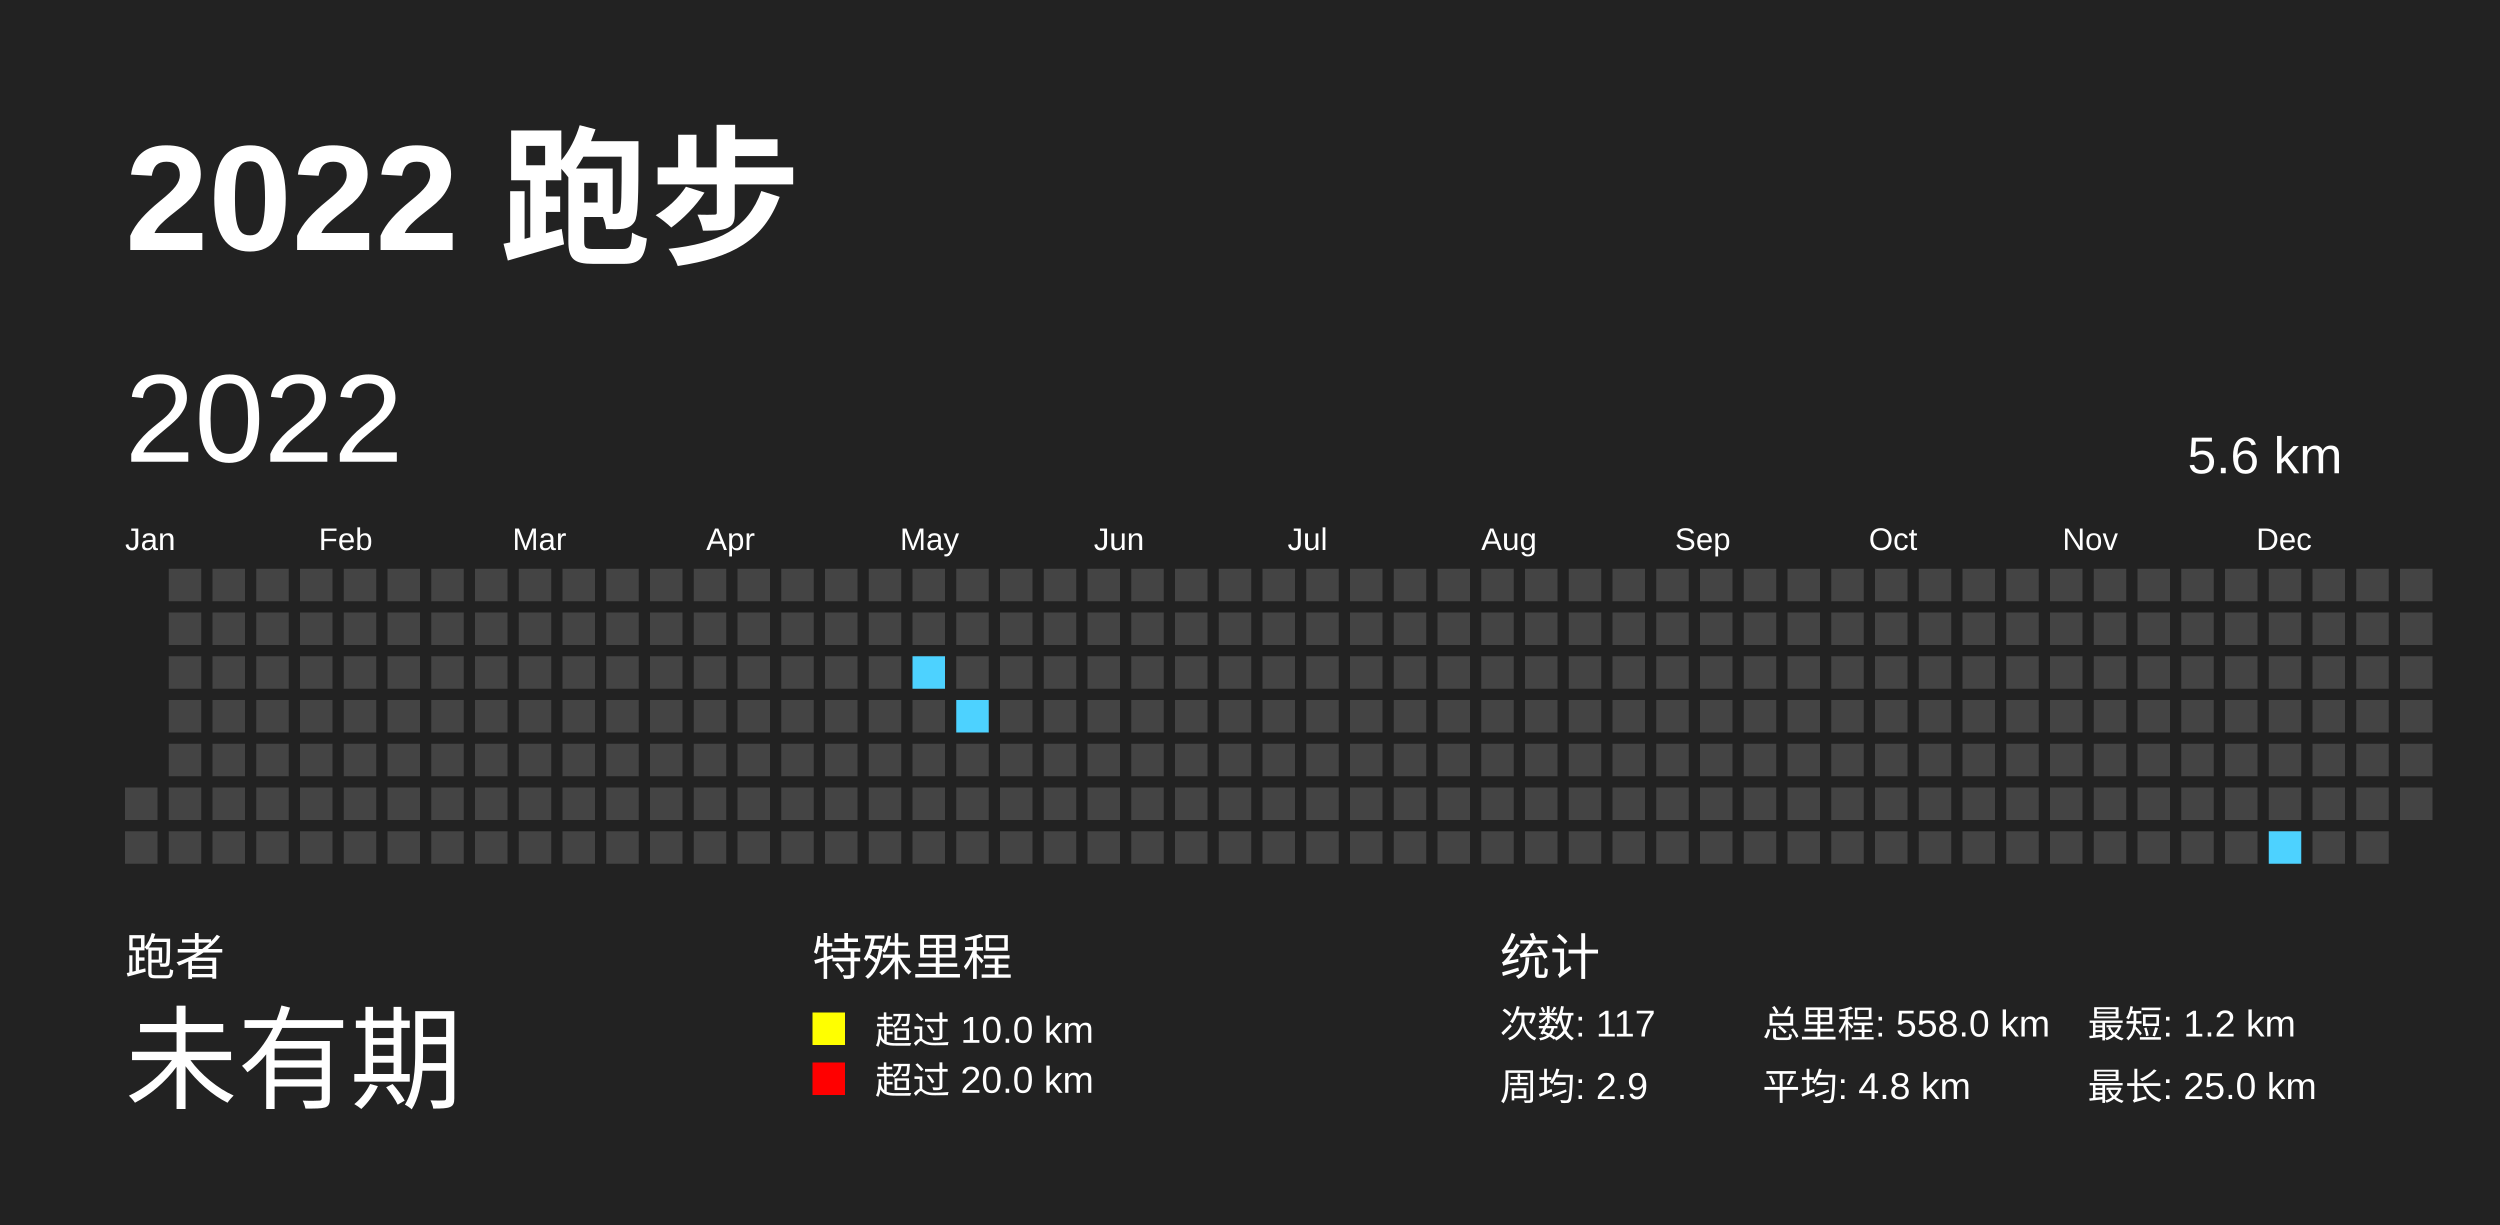
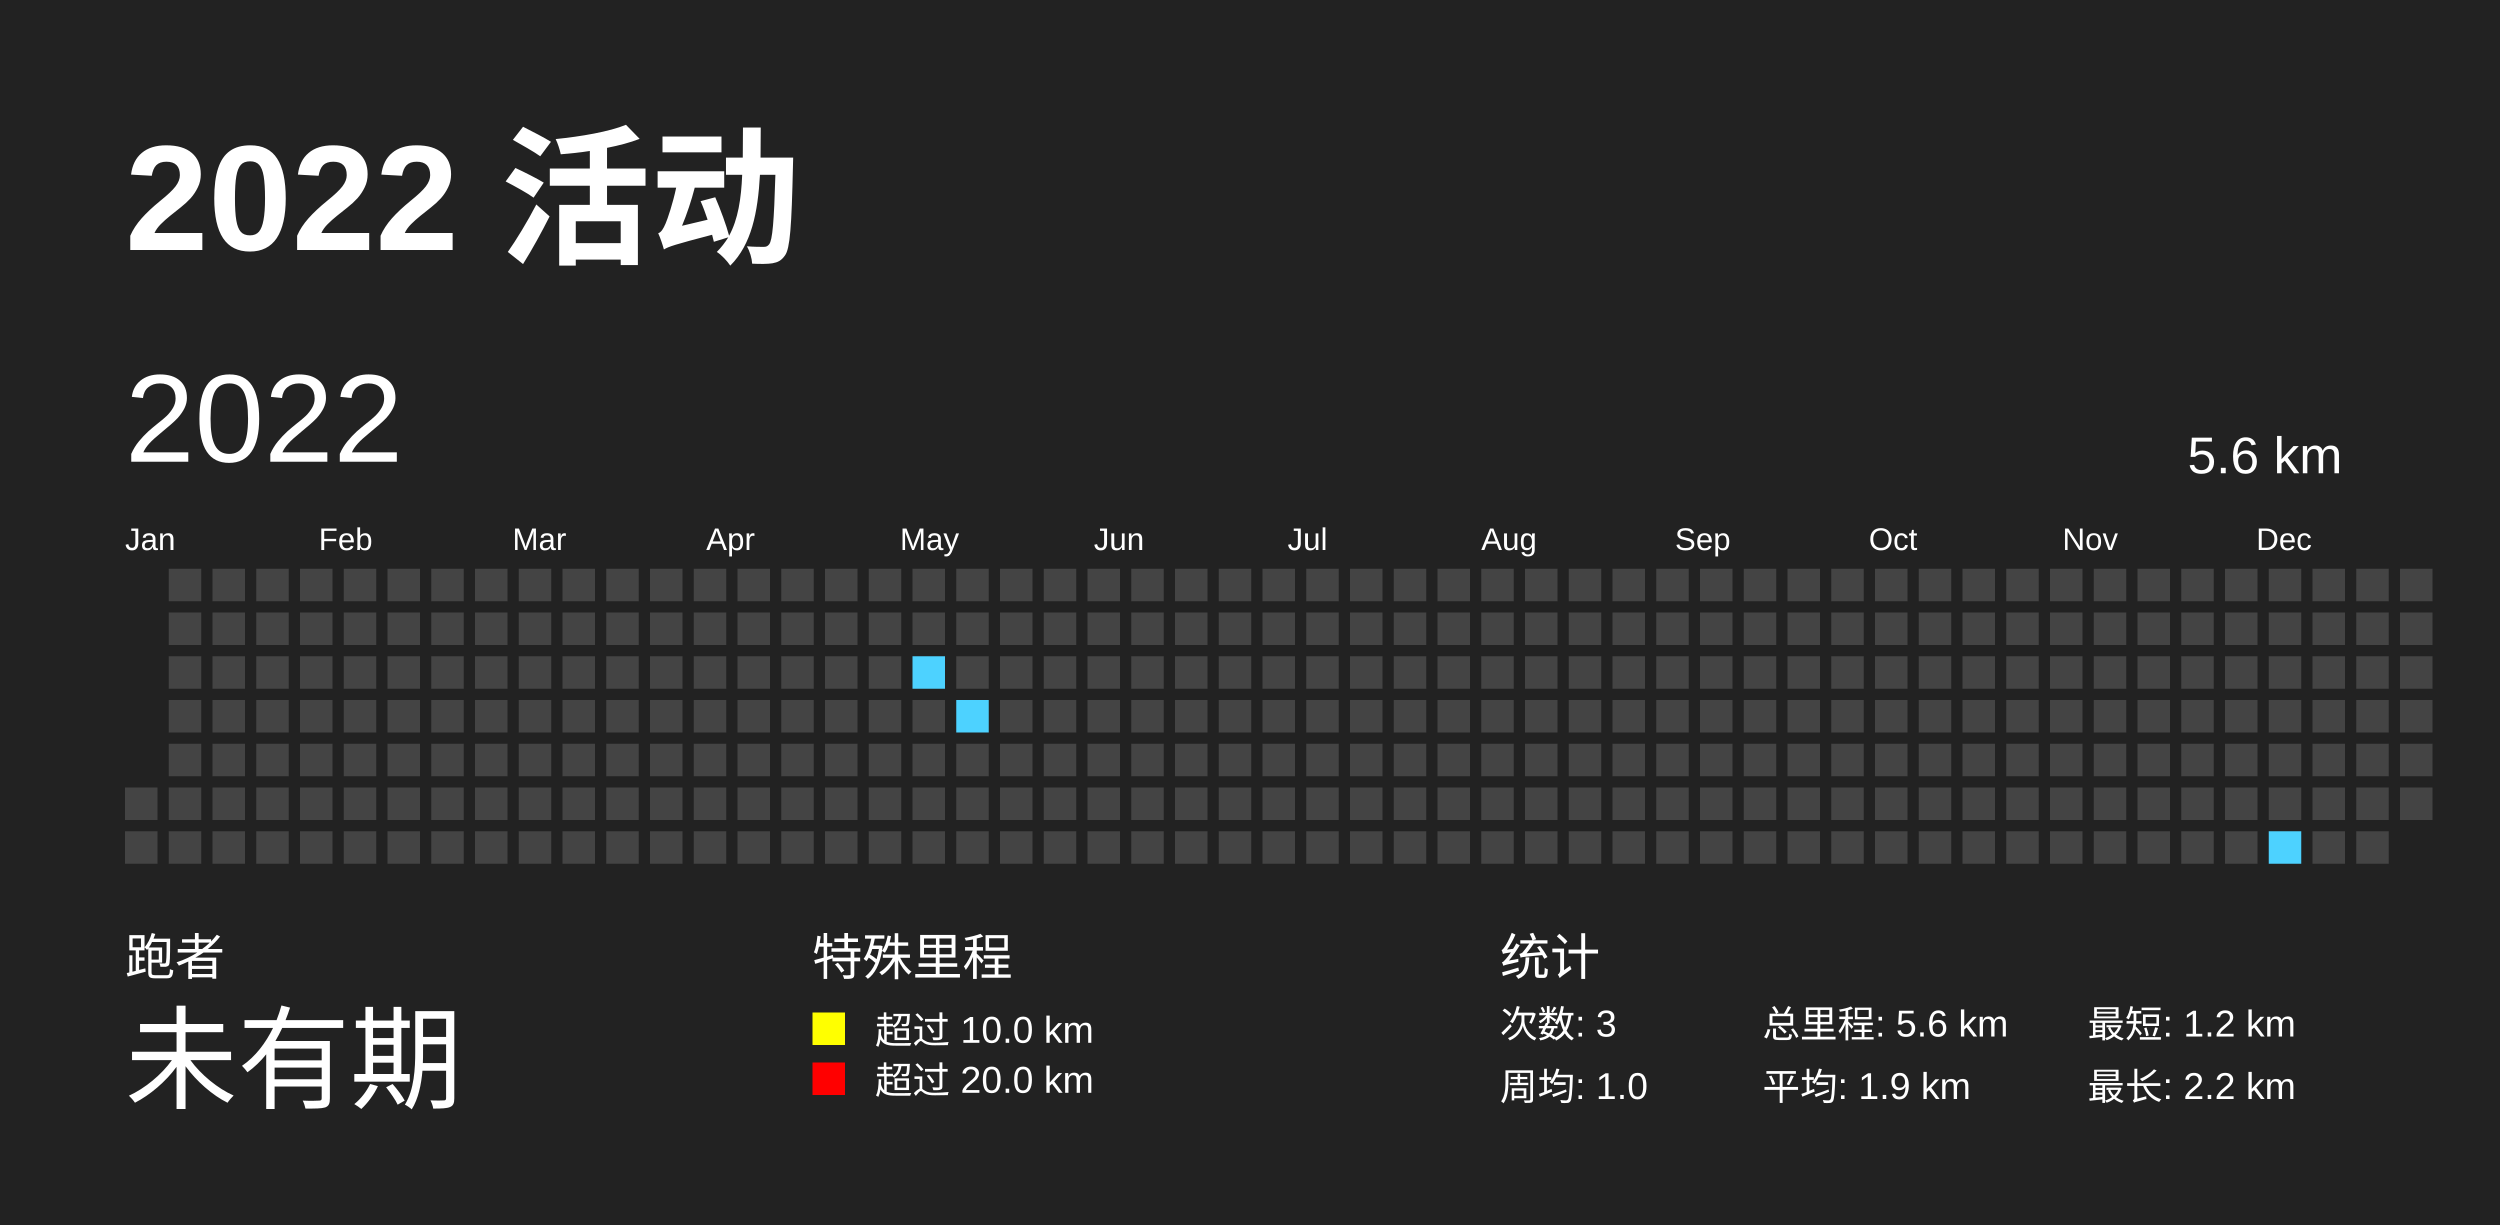
<svg xmlns="http://www.w3.org/2000/svg" baseProfile="full" height="98mm" version="1.1" viewBox="0,0,200,98" width="200mm">
  <defs>
    <pattern height="2" id="indoor-stripe" patternUnits="userSpaceOnUse" width="2">
      <line stroke="white" stroke-opacity="0.45" stroke-width="0.5" x1="0" x2="2" y1="2" y2="0" />
    </pattern>
  </defs>
  <rect fill="#222222" height="98" width="200" x="0" y="0" />
-   <text fill="#FFFFFF" style="font-size:12px; font-family:Arial; font-weight:bold;" x="10" y="20">2022 跑步</text>
+   <text fill="#FFFFFF" style="font-size:12px; font-family:Arial; font-weight:bold;" x="10" y="20">2022 活动</text>
  <text fill="#FFFFFF" style="font-size:4px; font-family:Arial" x="10" y="78">跑者</text>
  <text fill="#FFFFFF" style="font-size:9px; font-family:Arial" x="10" y="88">未有期</text>
  <text fill="#FFFFFF" style="font-size:4px; font-family:Arial" x="65" y="78">特殊里程</text>
  <rect fill="yellow" height="2.6" width="2.6" x="65" y="81" />
  <text fill="#FFFFFF" style="font-size:3px; font-family:Arial" x="70" y="83.5">超过 10.0 km</text>
  <rect fill="red" height="2.6" width="2.6" x="65" y="85" />
  <text fill="#FFFFFF" style="font-size:3px; font-family:Arial" x="70" y="87.5">超过 20.0 km</text>
  <text fill="#FFFFFF" style="font-size:4px; font-family:Arial" x="120" y="78">统计</text>
-   <text fill="#FFFFFF" style="font-size:3px; font-family:Arial" x="120" y="83">次数: 117</text>
-   <text fill="#FFFFFF" style="font-size:3px; font-family:Arial" x="120" y="88">周均: 2.9</text>
-   <text fill="#FFFFFF" style="font-size:3px; font-family:Arial" x="141" y="83">总里程: 558.0 km</text>
-   <text fill="#FFFFFF" style="font-size:3px; font-family:Arial" x="141" y="88">平均: 4.8 km</text>
+   <text fill="#FFFFFF" style="font-size:3px; font-family:Arial" x="120" y="83">次数: 3</text>
+   <text fill="#FFFFFF" style="font-size:3px; font-family:Arial" x="120" y="88">周均: 1.0</text>
+   <text fill="#FFFFFF" style="font-size:3px; font-family:Arial" x="141" y="83">总里程: 5.6 km</text>
+   <text fill="#FFFFFF" style="font-size:3px; font-family:Arial" x="141" y="88">平均: 1.9 km</text>
  <text fill="#FFFFFF" style="font-size:3px; font-family:Arial" x="167" y="83">最短: 1.2 km</text>
-   <text fill="#FFFFFF" style="font-size:3px; font-family:Arial" x="167" y="88">最长: 25.0 km</text>
+   <text fill="#FFFFFF" style="font-size:3px; font-family:Arial" x="167" y="88">最长: 2.2 km</text>
  <text dominant-baseline="hanging" fill="#FFFFFF" style="font-size:10.0px; font-family:Arial;" x="10" y="30">2022</text>
  <text dominant-baseline="hanging" fill="#FFFFFF" style="font-size:4.125px; font-family:Arial;" x="175" y="35">5.6 km</text>
  <text fill="#FFFFFF" style="font-size:2.5px; font-family:Arial" x="10.0" y="44">Jan</text>
  <text fill="#FFFFFF" style="font-size:2.5px; font-family:Arial" x="25.5" y="44">Feb</text>
  <text fill="#FFFFFF" style="font-size:2.5px; font-family:Arial" x="41.0" y="44">Mar</text>
  <text fill="#FFFFFF" style="font-size:2.5px; font-family:Arial" x="56.5" y="44">Apr</text>
  <text fill="#FFFFFF" style="font-size:2.5px; font-family:Arial" x="72.0" y="44">May</text>
  <text fill="#FFFFFF" style="font-size:2.5px; font-family:Arial" x="87.5" y="44">Jun</text>
  <text fill="#FFFFFF" style="font-size:2.5px; font-family:Arial" x="103.0" y="44">Jul</text>
  <text fill="#FFFFFF" style="font-size:2.5px; font-family:Arial" x="118.5" y="44">Aug</text>
  <text fill="#FFFFFF" style="font-size:2.5px; font-family:Arial" x="134.0" y="44">Sep</text>
  <text fill="#FFFFFF" style="font-size:2.5px; font-family:Arial" x="149.5" y="44">Oct</text>
  <text fill="#FFFFFF" style="font-size:2.5px; font-family:Arial" x="165.0" y="44">Nov</text>
  <text fill="#FFFFFF" style="font-size:2.5px; font-family:Arial" x="180.5" y="44">Dec</text>
  <rect fill="#444444" height="2.6" width="2.6" x="10.0" y="63.0" />
  <rect fill="#444444" height="2.6" width="2.6" x="10.0" y="66.5" />
  <rect fill="#444444" height="2.6" width="2.6" x="13.5" y="45.5" />
  <rect fill="#444444" height="2.6" width="2.6" x="13.5" y="49.0" />
  <rect fill="#444444" height="2.6" width="2.6" x="13.5" y="52.5" />
  <rect fill="#444444" height="2.6" width="2.6" x="13.5" y="56.0" />
  <rect fill="#444444" height="2.6" width="2.6" x="13.5" y="59.5" />
  <rect fill="#444444" height="2.6" width="2.6" x="13.5" y="63.0" />
  <rect fill="#444444" height="2.6" width="2.6" x="13.5" y="66.5" />
  <rect fill="#444444" height="2.6" width="2.6" x="17.0" y="45.5" />
  <rect fill="#444444" height="2.6" width="2.6" x="17.0" y="49.0" />
  <rect fill="#444444" height="2.6" width="2.6" x="17.0" y="52.5" />
  <rect fill="#444444" height="2.6" width="2.6" x="17.0" y="56.0" />
  <rect fill="#444444" height="2.6" width="2.6" x="17.0" y="59.5" />
  <rect fill="#444444" height="2.6" width="2.6" x="17.0" y="63.0" />
  <rect fill="#444444" height="2.6" width="2.6" x="17.0" y="66.5" />
  <rect fill="#444444" height="2.6" width="2.6" x="20.5" y="45.5" />
  <rect fill="#444444" height="2.6" width="2.6" x="20.5" y="49.0" />
  <rect fill="#444444" height="2.6" width="2.6" x="20.5" y="52.5" />
  <rect fill="#444444" height="2.6" width="2.6" x="20.5" y="56.0" />
  <rect fill="#444444" height="2.6" width="2.6" x="20.5" y="59.5" />
  <rect fill="#444444" height="2.6" width="2.6" x="20.5" y="63.0" />
  <rect fill="#444444" height="2.6" width="2.6" x="20.5" y="66.5" />
  <rect fill="#444444" height="2.6" width="2.6" x="24.0" y="45.5" />
  <rect fill="#444444" height="2.6" width="2.6" x="24.0" y="49.0" />
  <rect fill="#444444" height="2.6" width="2.6" x="24.0" y="52.5" />
  <rect fill="#444444" height="2.6" width="2.6" x="24.0" y="56.0" />
  <rect fill="#444444" height="2.6" width="2.6" x="24.0" y="59.5" />
  <rect fill="#444444" height="2.6" width="2.6" x="24.0" y="63.0" />
  <rect fill="#444444" height="2.6" width="2.6" x="24.0" y="66.5" />
  <rect fill="#444444" height="2.6" width="2.6" x="27.5" y="45.5" />
  <rect fill="#444444" height="2.6" width="2.6" x="27.5" y="49.0" />
  <rect fill="#444444" height="2.6" width="2.6" x="27.5" y="52.5" />
  <rect fill="#444444" height="2.6" width="2.6" x="27.5" y="56.0" />
  <rect fill="#444444" height="2.6" width="2.6" x="27.5" y="59.5" />
  <rect fill="#444444" height="2.6" width="2.6" x="27.5" y="63.0" />
  <rect fill="#444444" height="2.6" width="2.6" x="27.5" y="66.5" />
  <rect fill="#444444" height="2.6" width="2.6" x="31.0" y="45.5" />
  <rect fill="#444444" height="2.6" width="2.6" x="31.0" y="49.0" />
  <rect fill="#444444" height="2.6" width="2.6" x="31.0" y="52.5" />
  <rect fill="#444444" height="2.6" width="2.6" x="31.0" y="56.0" />
  <rect fill="#444444" height="2.6" width="2.6" x="31.0" y="59.5" />
  <rect fill="#444444" height="2.6" width="2.6" x="31.0" y="63.0" />
  <rect fill="#444444" height="2.6" width="2.6" x="31.0" y="66.5" />
  <rect fill="#444444" height="2.6" width="2.6" x="34.5" y="45.5" />
  <rect fill="#444444" height="2.6" width="2.6" x="34.5" y="49.0" />
  <rect fill="#444444" height="2.6" width="2.6" x="34.5" y="52.5" />
  <rect fill="#444444" height="2.6" width="2.6" x="34.5" y="56.0" />
  <rect fill="#444444" height="2.6" width="2.6" x="34.5" y="59.5" />
  <rect fill="#444444" height="2.6" width="2.6" x="34.5" y="63.0" />
  <rect fill="#444444" height="2.6" width="2.6" x="34.5" y="66.5" />
  <rect fill="#444444" height="2.6" width="2.6" x="38.0" y="45.5" />
  <rect fill="#444444" height="2.6" width="2.6" x="38.0" y="49.0" />
  <rect fill="#444444" height="2.6" width="2.6" x="38.0" y="52.5" />
  <rect fill="#444444" height="2.6" width="2.6" x="38.0" y="56.0" />
  <rect fill="#444444" height="2.6" width="2.6" x="38.0" y="59.5" />
  <rect fill="#444444" height="2.6" width="2.6" x="38.0" y="63.0" />
  <rect fill="#444444" height="2.6" width="2.6" x="38.0" y="66.5" />
  <rect fill="#444444" height="2.6" width="2.6" x="41.5" y="45.5" />
  <rect fill="#444444" height="2.6" width="2.6" x="41.5" y="49.0" />
  <rect fill="#444444" height="2.6" width="2.6" x="41.5" y="52.5" />
  <rect fill="#444444" height="2.6" width="2.6" x="41.5" y="56.0" />
  <rect fill="#444444" height="2.6" width="2.6" x="41.5" y="59.5" />
  <rect fill="#444444" height="2.6" width="2.6" x="41.5" y="63.0" />
  <rect fill="#444444" height="2.6" width="2.6" x="41.5" y="66.5" />
  <rect fill="#444444" height="2.6" width="2.6" x="45.0" y="45.5" />
  <rect fill="#444444" height="2.6" width="2.6" x="45.0" y="49.0" />
  <rect fill="#444444" height="2.6" width="2.6" x="45.0" y="52.5" />
  <rect fill="#444444" height="2.6" width="2.6" x="45.0" y="56.0" />
  <rect fill="#444444" height="2.6" width="2.6" x="45.0" y="59.5" />
  <rect fill="#444444" height="2.6" width="2.6" x="45.0" y="63.0" />
  <rect fill="#444444" height="2.6" width="2.6" x="45.0" y="66.5" />
  <rect fill="#444444" height="2.6" width="2.6" x="48.5" y="45.5" />
  <rect fill="#444444" height="2.6" width="2.6" x="48.5" y="49.0" />
  <rect fill="#444444" height="2.6" width="2.6" x="48.5" y="52.5" />
  <rect fill="#444444" height="2.6" width="2.6" x="48.5" y="56.0" />
  <rect fill="#444444" height="2.6" width="2.6" x="48.5" y="59.5" />
  <rect fill="#444444" height="2.6" width="2.6" x="48.5" y="63.0" />
  <rect fill="#444444" height="2.6" width="2.6" x="48.5" y="66.5" />
  <rect fill="#444444" height="2.6" width="2.6" x="52.0" y="45.5" />
  <rect fill="#444444" height="2.6" width="2.6" x="52.0" y="49.0" />
  <rect fill="#444444" height="2.6" width="2.6" x="52.0" y="52.5" />
  <rect fill="#444444" height="2.6" width="2.6" x="52.0" y="56.0" />
  <rect fill="#444444" height="2.6" width="2.6" x="52.0" y="59.5" />
  <rect fill="#444444" height="2.6" width="2.6" x="52.0" y="63.0" />
  <rect fill="#444444" height="2.6" width="2.6" x="52.0" y="66.5" />
  <rect fill="#444444" height="2.6" width="2.6" x="55.5" y="45.5" />
  <rect fill="#444444" height="2.6" width="2.6" x="55.5" y="49.0" />
  <rect fill="#444444" height="2.6" width="2.6" x="55.5" y="52.5" />
  <rect fill="#444444" height="2.6" width="2.6" x="55.5" y="56.0" />
  <rect fill="#444444" height="2.6" width="2.6" x="55.5" y="59.5" />
  <rect fill="#444444" height="2.6" width="2.6" x="55.5" y="63.0" />
  <rect fill="#444444" height="2.6" width="2.6" x="55.5" y="66.5" />
  <rect fill="#444444" height="2.6" width="2.6" x="59.0" y="45.5" />
  <rect fill="#444444" height="2.6" width="2.6" x="59.0" y="49.0" />
  <rect fill="#444444" height="2.6" width="2.6" x="59.0" y="52.5" />
  <rect fill="#444444" height="2.6" width="2.6" x="59.0" y="56.0" />
  <rect fill="#444444" height="2.6" width="2.6" x="59.0" y="59.5" />
  <rect fill="#444444" height="2.6" width="2.6" x="59.0" y="63.0" />
  <rect fill="#444444" height="2.6" width="2.6" x="59.0" y="66.5" />
  <rect fill="#444444" height="2.6" width="2.6" x="62.5" y="45.5" />
  <rect fill="#444444" height="2.6" width="2.6" x="62.5" y="49.0" />
  <rect fill="#444444" height="2.6" width="2.6" x="62.5" y="52.5" />
  <rect fill="#444444" height="2.6" width="2.6" x="62.5" y="56.0" />
  <rect fill="#444444" height="2.6" width="2.6" x="62.5" y="59.5" />
  <rect fill="#444444" height="2.6" width="2.6" x="62.5" y="63.0" />
  <rect fill="#444444" height="2.6" width="2.6" x="62.5" y="66.5" />
  <rect fill="#444444" height="2.6" width="2.6" x="66.0" y="45.5" />
  <rect fill="#444444" height="2.6" width="2.6" x="66.0" y="49.0" />
  <rect fill="#444444" height="2.6" width="2.6" x="66.0" y="52.5" />
  <rect fill="#444444" height="2.6" width="2.6" x="66.0" y="56.0" />
  <rect fill="#444444" height="2.6" width="2.6" x="66.0" y="59.5" />
  <rect fill="#444444" height="2.6" width="2.6" x="66.0" y="63.0" />
  <rect fill="#444444" height="2.6" width="2.6" x="66.0" y="66.5" />
  <rect fill="#444444" height="2.6" width="2.6" x="69.5" y="45.5" />
  <rect fill="#444444" height="2.6" width="2.6" x="69.5" y="49.0" />
  <rect fill="#444444" height="2.6" width="2.6" x="69.5" y="52.5" />
  <rect fill="#444444" height="2.6" width="2.6" x="69.5" y="56.0" />
  <rect fill="#444444" height="2.6" width="2.6" x="69.5" y="59.5" />
  <rect fill="#444444" height="2.6" width="2.6" x="69.5" y="63.0" />
  <rect fill="#444444" height="2.6" width="2.6" x="69.5" y="66.5" />
  <rect fill="#444444" height="2.6" width="2.6" x="73.0" y="45.5" />
  <rect fill="#444444" height="2.6" width="2.6" x="73.0" y="49.0" />
  <rect fill="#4DD2FF" height="2.6" width="2.6" x="73.0" y="52.5" />
  <rect fill="#444444" height="2.6" width="2.6" x="73.0" y="56.0" />
  <rect fill="#444444" height="2.6" width="2.6" x="73.0" y="59.5" />
  <rect fill="#444444" height="2.6" width="2.6" x="73.0" y="63.0" />
  <rect fill="#444444" height="2.6" width="2.6" x="73.0" y="66.5" />
  <rect fill="#444444" height="2.6" width="2.6" x="76.5" y="45.5" />
  <rect fill="#444444" height="2.6" width="2.6" x="76.5" y="49.0" />
  <rect fill="#444444" height="2.6" width="2.6" x="76.5" y="52.5" />
  <rect fill="#4DD2FF" height="2.6" width="2.6" x="76.5" y="56.0" />
  <rect fill="#444444" height="2.6" width="2.6" x="76.5" y="59.5" />
  <rect fill="#444444" height="2.6" width="2.6" x="76.5" y="63.0" />
  <rect fill="#444444" height="2.6" width="2.6" x="76.5" y="66.5" />
  <rect fill="#444444" height="2.6" width="2.6" x="80.0" y="45.5" />
  <rect fill="#444444" height="2.6" width="2.6" x="80.0" y="49.0" />
  <rect fill="#444444" height="2.6" width="2.6" x="80.0" y="52.5" />
  <rect fill="#444444" height="2.6" width="2.6" x="80.0" y="56.0" />
  <rect fill="#444444" height="2.6" width="2.6" x="80.0" y="59.5" />
  <rect fill="#444444" height="2.6" width="2.6" x="80.0" y="63.0" />
  <rect fill="#444444" height="2.6" width="2.6" x="80.0" y="66.5" />
  <rect fill="#444444" height="2.6" width="2.6" x="83.5" y="45.5" />
  <rect fill="#444444" height="2.6" width="2.6" x="83.5" y="49.0" />
  <rect fill="#444444" height="2.6" width="2.6" x="83.5" y="52.5" />
  <rect fill="#444444" height="2.6" width="2.6" x="83.5" y="56.0" />
  <rect fill="#444444" height="2.6" width="2.6" x="83.5" y="59.5" />
  <rect fill="#444444" height="2.6" width="2.6" x="83.5" y="63.0" />
  <rect fill="#444444" height="2.6" width="2.6" x="83.5" y="66.5" />
  <rect fill="#444444" height="2.6" width="2.6" x="87.0" y="45.5" />
  <rect fill="#444444" height="2.6" width="2.6" x="87.0" y="49.0" />
  <rect fill="#444444" height="2.6" width="2.6" x="87.0" y="52.5" />
  <rect fill="#444444" height="2.6" width="2.6" x="87.0" y="56.0" />
  <rect fill="#444444" height="2.6" width="2.6" x="87.0" y="59.5" />
  <rect fill="#444444" height="2.6" width="2.6" x="87.0" y="63.0" />
  <rect fill="#444444" height="2.6" width="2.6" x="87.0" y="66.5" />
  <rect fill="#444444" height="2.6" width="2.6" x="90.5" y="45.5" />
  <rect fill="#444444" height="2.6" width="2.6" x="90.5" y="49.0" />
  <rect fill="#444444" height="2.6" width="2.6" x="90.5" y="52.5" />
  <rect fill="#444444" height="2.6" width="2.6" x="90.5" y="56.0" />
  <rect fill="#444444" height="2.6" width="2.6" x="90.5" y="59.5" />
  <rect fill="#444444" height="2.6" width="2.6" x="90.5" y="63.0" />
  <rect fill="#444444" height="2.6" width="2.6" x="90.5" y="66.5" />
  <rect fill="#444444" height="2.6" width="2.6" x="94.0" y="45.5" />
  <rect fill="#444444" height="2.6" width="2.6" x="94.0" y="49.0" />
  <rect fill="#444444" height="2.6" width="2.6" x="94.0" y="52.5" />
  <rect fill="#444444" height="2.6" width="2.6" x="94.0" y="56.0" />
  <rect fill="#444444" height="2.6" width="2.6" x="94.0" y="59.5" />
  <rect fill="#444444" height="2.6" width="2.6" x="94.0" y="63.0" />
  <rect fill="#444444" height="2.6" width="2.6" x="94.0" y="66.5" />
  <rect fill="#444444" height="2.6" width="2.6" x="97.5" y="45.5" />
  <rect fill="#444444" height="2.6" width="2.6" x="97.5" y="49.0" />
  <rect fill="#444444" height="2.6" width="2.6" x="97.5" y="52.5" />
  <rect fill="#444444" height="2.6" width="2.6" x="97.5" y="56.0" />
  <rect fill="#444444" height="2.6" width="2.6" x="97.5" y="59.5" />
  <rect fill="#444444" height="2.6" width="2.6" x="97.5" y="63.0" />
  <rect fill="#444444" height="2.6" width="2.6" x="97.5" y="66.5" />
  <rect fill="#444444" height="2.6" width="2.6" x="101.0" y="45.5" />
  <rect fill="#444444" height="2.6" width="2.6" x="101.0" y="49.0" />
  <rect fill="#444444" height="2.6" width="2.6" x="101.0" y="52.5" />
  <rect fill="#444444" height="2.6" width="2.6" x="101.0" y="56.0" />
  <rect fill="#444444" height="2.6" width="2.6" x="101.0" y="59.5" />
  <rect fill="#444444" height="2.6" width="2.6" x="101.0" y="63.0" />
  <rect fill="#444444" height="2.6" width="2.6" x="101.0" y="66.5" />
  <rect fill="#444444" height="2.6" width="2.6" x="104.5" y="45.5" />
  <rect fill="#444444" height="2.6" width="2.6" x="104.5" y="49.0" />
  <rect fill="#444444" height="2.6" width="2.6" x="104.5" y="52.5" />
  <rect fill="#444444" height="2.6" width="2.6" x="104.5" y="56.0" />
  <rect fill="#444444" height="2.6" width="2.6" x="104.5" y="59.5" />
  <rect fill="#444444" height="2.6" width="2.6" x="104.5" y="63.0" />
  <rect fill="#444444" height="2.6" width="2.6" x="104.5" y="66.5" />
  <rect fill="#444444" height="2.6" width="2.6" x="108.0" y="45.5" />
  <rect fill="#444444" height="2.6" width="2.6" x="108.0" y="49.0" />
  <rect fill="#444444" height="2.6" width="2.6" x="108.0" y="52.5" />
  <rect fill="#444444" height="2.6" width="2.6" x="108.0" y="56.0" />
  <rect fill="#444444" height="2.6" width="2.6" x="108.0" y="59.5" />
  <rect fill="#444444" height="2.6" width="2.6" x="108.0" y="63.0" />
  <rect fill="#444444" height="2.6" width="2.6" x="108.0" y="66.5" />
  <rect fill="#444444" height="2.6" width="2.6" x="111.5" y="45.5" />
  <rect fill="#444444" height="2.6" width="2.6" x="111.5" y="49.0" />
  <rect fill="#444444" height="2.6" width="2.6" x="111.5" y="52.5" />
  <rect fill="#444444" height="2.6" width="2.6" x="111.5" y="56.0" />
  <rect fill="#444444" height="2.6" width="2.6" x="111.5" y="59.5" />
  <rect fill="#444444" height="2.6" width="2.6" x="111.5" y="63.0" />
  <rect fill="#444444" height="2.6" width="2.6" x="111.5" y="66.5" />
  <rect fill="#444444" height="2.6" width="2.6" x="115.0" y="45.5" />
  <rect fill="#444444" height="2.6" width="2.6" x="115.0" y="49.0" />
  <rect fill="#444444" height="2.6" width="2.6" x="115.0" y="52.5" />
  <rect fill="#444444" height="2.6" width="2.6" x="115.0" y="56.0" />
  <rect fill="#444444" height="2.6" width="2.6" x="115.0" y="59.5" />
  <rect fill="#444444" height="2.6" width="2.6" x="115.0" y="63.0" />
  <rect fill="#444444" height="2.6" width="2.6" x="115.0" y="66.5" />
  <rect fill="#444444" height="2.6" width="2.6" x="118.5" y="45.5" />
  <rect fill="#444444" height="2.6" width="2.6" x="118.5" y="49.0" />
  <rect fill="#444444" height="2.6" width="2.6" x="118.5" y="52.5" />
  <rect fill="#444444" height="2.6" width="2.6" x="118.5" y="56.0" />
  <rect fill="#444444" height="2.6" width="2.6" x="118.5" y="59.5" />
  <rect fill="#444444" height="2.6" width="2.6" x="118.5" y="63.0" />
  <rect fill="#444444" height="2.6" width="2.6" x="118.5" y="66.5" />
  <rect fill="#444444" height="2.6" width="2.6" x="122.0" y="45.5" />
  <rect fill="#444444" height="2.6" width="2.6" x="122.0" y="49.0" />
  <rect fill="#444444" height="2.6" width="2.6" x="122.0" y="52.5" />
  <rect fill="#444444" height="2.6" width="2.6" x="122.0" y="56.0" />
  <rect fill="#444444" height="2.6" width="2.6" x="122.0" y="59.5" />
  <rect fill="#444444" height="2.6" width="2.6" x="122.0" y="63.0" />
  <rect fill="#444444" height="2.6" width="2.6" x="122.0" y="66.5" />
  <rect fill="#444444" height="2.6" width="2.6" x="125.5" y="45.5" />
  <rect fill="#444444" height="2.6" width="2.6" x="125.5" y="49.0" />
  <rect fill="#444444" height="2.6" width="2.6" x="125.5" y="52.5" />
  <rect fill="#444444" height="2.6" width="2.6" x="125.5" y="56.0" />
  <rect fill="#444444" height="2.6" width="2.6" x="125.5" y="59.5" />
  <rect fill="#444444" height="2.6" width="2.6" x="125.5" y="63.0" />
  <rect fill="#444444" height="2.6" width="2.6" x="125.5" y="66.5" />
  <rect fill="#444444" height="2.6" width="2.6" x="129.0" y="45.5" />
  <rect fill="#444444" height="2.6" width="2.6" x="129.0" y="49.0" />
  <rect fill="#444444" height="2.6" width="2.6" x="129.0" y="52.5" />
  <rect fill="#444444" height="2.6" width="2.6" x="129.0" y="56.0" />
  <rect fill="#444444" height="2.6" width="2.6" x="129.0" y="59.5" />
  <rect fill="#444444" height="2.6" width="2.6" x="129.0" y="63.0" />
  <rect fill="#444444" height="2.6" width="2.6" x="129.0" y="66.5" />
  <rect fill="#444444" height="2.6" width="2.6" x="132.5" y="45.5" />
  <rect fill="#444444" height="2.6" width="2.6" x="132.5" y="49.0" />
  <rect fill="#444444" height="2.6" width="2.6" x="132.5" y="52.5" />
  <rect fill="#444444" height="2.6" width="2.6" x="132.5" y="56.0" />
  <rect fill="#444444" height="2.6" width="2.6" x="132.5" y="59.5" />
  <rect fill="#444444" height="2.6" width="2.6" x="132.5" y="63.0" />
  <rect fill="#444444" height="2.6" width="2.6" x="132.5" y="66.5" />
  <rect fill="#444444" height="2.6" width="2.6" x="136.0" y="45.5" />
  <rect fill="#444444" height="2.6" width="2.6" x="136.0" y="49.0" />
  <rect fill="#444444" height="2.6" width="2.6" x="136.0" y="52.5" />
  <rect fill="#444444" height="2.6" width="2.6" x="136.0" y="56.0" />
  <rect fill="#444444" height="2.6" width="2.6" x="136.0" y="59.5" />
  <rect fill="#444444" height="2.6" width="2.6" x="136.0" y="63.0" />
  <rect fill="#444444" height="2.6" width="2.6" x="136.0" y="66.5" />
  <rect fill="#444444" height="2.6" width="2.6" x="139.5" y="45.5" />
  <rect fill="#444444" height="2.6" width="2.6" x="139.5" y="49.0" />
  <rect fill="#444444" height="2.6" width="2.6" x="139.5" y="52.5" />
  <rect fill="#444444" height="2.6" width="2.6" x="139.5" y="56.0" />
  <rect fill="#444444" height="2.6" width="2.6" x="139.5" y="59.5" />
  <rect fill="#444444" height="2.6" width="2.6" x="139.5" y="63.0" />
  <rect fill="#444444" height="2.6" width="2.6" x="139.5" y="66.5" />
  <rect fill="#444444" height="2.6" width="2.6" x="143.0" y="45.5" />
  <rect fill="#444444" height="2.6" width="2.6" x="143.0" y="49.0" />
  <rect fill="#444444" height="2.6" width="2.6" x="143.0" y="52.5" />
  <rect fill="#444444" height="2.6" width="2.6" x="143.0" y="56.0" />
  <rect fill="#444444" height="2.6" width="2.6" x="143.0" y="59.5" />
  <rect fill="#444444" height="2.6" width="2.6" x="143.0" y="63.0" />
  <rect fill="#444444" height="2.6" width="2.6" x="143.0" y="66.5" />
  <rect fill="#444444" height="2.6" width="2.6" x="146.5" y="45.5" />
  <rect fill="#444444" height="2.6" width="2.6" x="146.5" y="49.0" />
  <rect fill="#444444" height="2.6" width="2.6" x="146.5" y="52.5" />
  <rect fill="#444444" height="2.6" width="2.6" x="146.5" y="56.0" />
  <rect fill="#444444" height="2.6" width="2.6" x="146.5" y="59.5" />
  <rect fill="#444444" height="2.6" width="2.6" x="146.5" y="63.0" />
  <rect fill="#444444" height="2.6" width="2.6" x="146.5" y="66.5" />
  <rect fill="#444444" height="2.6" width="2.6" x="150.0" y="45.5" />
  <rect fill="#444444" height="2.6" width="2.6" x="150.0" y="49.0" />
  <rect fill="#444444" height="2.6" width="2.6" x="150.0" y="52.5" />
  <rect fill="#444444" height="2.6" width="2.6" x="150.0" y="56.0" />
  <rect fill="#444444" height="2.6" width="2.6" x="150.0" y="59.5" />
  <rect fill="#444444" height="2.6" width="2.6" x="150.0" y="63.0" />
  <rect fill="#444444" height="2.6" width="2.6" x="150.0" y="66.5" />
  <rect fill="#444444" height="2.6" width="2.6" x="153.5" y="45.5" />
  <rect fill="#444444" height="2.6" width="2.6" x="153.5" y="49.0" />
  <rect fill="#444444" height="2.6" width="2.6" x="153.5" y="52.5" />
  <rect fill="#444444" height="2.6" width="2.6" x="153.5" y="56.0" />
  <rect fill="#444444" height="2.6" width="2.6" x="153.5" y="59.5" />
  <rect fill="#444444" height="2.6" width="2.6" x="153.5" y="63.0" />
  <rect fill="#444444" height="2.6" width="2.6" x="153.5" y="66.5" />
  <rect fill="#444444" height="2.6" width="2.6" x="157.0" y="45.5" />
  <rect fill="#444444" height="2.6" width="2.6" x="157.0" y="49.0" />
  <rect fill="#444444" height="2.6" width="2.6" x="157.0" y="52.5" />
  <rect fill="#444444" height="2.6" width="2.6" x="157.0" y="56.0" />
  <rect fill="#444444" height="2.6" width="2.6" x="157.0" y="59.5" />
  <rect fill="#444444" height="2.6" width="2.6" x="157.0" y="63.0" />
  <rect fill="#444444" height="2.6" width="2.6" x="157.0" y="66.5" />
  <rect fill="#444444" height="2.6" width="2.6" x="160.5" y="45.5" />
  <rect fill="#444444" height="2.6" width="2.6" x="160.5" y="49.0" />
  <rect fill="#444444" height="2.6" width="2.6" x="160.5" y="52.5" />
  <rect fill="#444444" height="2.6" width="2.6" x="160.5" y="56.0" />
  <rect fill="#444444" height="2.6" width="2.6" x="160.5" y="59.5" />
  <rect fill="#444444" height="2.6" width="2.6" x="160.5" y="63.0" />
  <rect fill="#444444" height="2.6" width="2.6" x="160.5" y="66.5" />
  <rect fill="#444444" height="2.6" width="2.6" x="164.0" y="45.5" />
  <rect fill="#444444" height="2.6" width="2.6" x="164.0" y="49.0" />
  <rect fill="#444444" height="2.6" width="2.6" x="164.0" y="52.5" />
  <rect fill="#444444" height="2.6" width="2.6" x="164.0" y="56.0" />
  <rect fill="#444444" height="2.6" width="2.6" x="164.0" y="59.5" />
  <rect fill="#444444" height="2.6" width="2.6" x="164.0" y="63.0" />
  <rect fill="#444444" height="2.6" width="2.6" x="164.0" y="66.5" />
  <rect fill="#444444" height="2.6" width="2.6" x="167.5" y="45.5" />
  <rect fill="#444444" height="2.6" width="2.6" x="167.5" y="49.0" />
  <rect fill="#444444" height="2.6" width="2.6" x="167.5" y="52.5" />
  <rect fill="#444444" height="2.6" width="2.6" x="167.5" y="56.0" />
  <rect fill="#444444" height="2.6" width="2.6" x="167.5" y="59.5" />
  <rect fill="#444444" height="2.6" width="2.6" x="167.5" y="63.0" />
  <rect fill="#444444" height="2.6" width="2.6" x="167.5" y="66.5" />
  <rect fill="#444444" height="2.6" width="2.6" x="171.0" y="45.5" />
  <rect fill="#444444" height="2.6" width="2.6" x="171.0" y="49.0" />
  <rect fill="#444444" height="2.6" width="2.6" x="171.0" y="52.5" />
  <rect fill="#444444" height="2.6" width="2.6" x="171.0" y="56.0" />
  <rect fill="#444444" height="2.6" width="2.6" x="171.0" y="59.5" />
  <rect fill="#444444" height="2.6" width="2.6" x="171.0" y="63.0" />
  <rect fill="#444444" height="2.6" width="2.6" x="171.0" y="66.5" />
  <rect fill="#444444" height="2.6" width="2.6" x="174.5" y="45.5" />
  <rect fill="#444444" height="2.6" width="2.6" x="174.5" y="49.0" />
  <rect fill="#444444" height="2.6" width="2.6" x="174.5" y="52.5" />
  <rect fill="#444444" height="2.6" width="2.6" x="174.5" y="56.0" />
  <rect fill="#444444" height="2.6" width="2.6" x="174.5" y="59.5" />
  <rect fill="#444444" height="2.6" width="2.6" x="174.5" y="63.0" />
  <rect fill="#444444" height="2.6" width="2.6" x="174.5" y="66.5" />
  <rect fill="#444444" height="2.6" width="2.6" x="178.0" y="45.5" />
  <rect fill="#444444" height="2.6" width="2.6" x="178.0" y="49.0" />
  <rect fill="#444444" height="2.6" width="2.6" x="178.0" y="52.5" />
  <rect fill="#444444" height="2.6" width="2.6" x="178.0" y="56.0" />
  <rect fill="#444444" height="2.6" width="2.6" x="178.0" y="59.5" />
  <rect fill="#444444" height="2.6" width="2.6" x="178.0" y="63.0" />
  <rect fill="#444444" height="2.6" width="2.6" x="178.0" y="66.5" />
  <rect fill="#444444" height="2.6" width="2.6" x="181.5" y="45.5" />
  <rect fill="#444444" height="2.6" width="2.6" x="181.5" y="49.0" />
  <rect fill="#444444" height="2.6" width="2.6" x="181.5" y="52.5" />
  <rect fill="#444444" height="2.6" width="2.6" x="181.5" y="56.0" />
  <rect fill="#444444" height="2.6" width="2.6" x="181.5" y="59.5" />
  <rect fill="#444444" height="2.6" width="2.6" x="181.5" y="63.0" />
  <rect fill="#4DD2FF" height="2.6" width="2.6" x="181.5" y="66.5" />
  <rect fill="#444444" height="2.6" width="2.6" x="185.0" y="45.5" />
  <rect fill="#444444" height="2.6" width="2.6" x="185.0" y="49.0" />
  <rect fill="#444444" height="2.6" width="2.6" x="185.0" y="52.5" />
  <rect fill="#444444" height="2.6" width="2.6" x="185.0" y="56.0" />
  <rect fill="#444444" height="2.6" width="2.6" x="185.0" y="59.5" />
  <rect fill="#444444" height="2.6" width="2.6" x="185.0" y="63.0" />
  <rect fill="#444444" height="2.6" width="2.6" x="185.0" y="66.5" />
  <rect fill="#444444" height="2.6" width="2.6" x="188.5" y="45.5" />
  <rect fill="#444444" height="2.6" width="2.6" x="188.5" y="49.0" />
  <rect fill="#444444" height="2.6" width="2.6" x="188.5" y="52.5" />
  <rect fill="#444444" height="2.6" width="2.6" x="188.5" y="56.0" />
  <rect fill="#444444" height="2.6" width="2.6" x="188.5" y="59.5" />
  <rect fill="#444444" height="2.6" width="2.6" x="188.5" y="63.0" />
  <rect fill="#444444" height="2.6" width="2.6" x="188.5" y="66.5" />
  <rect fill="#444444" height="2.6" width="2.6" x="192.0" y="45.5" />
  <rect fill="#444444" height="2.6" width="2.6" x="192.0" y="49.0" />
  <rect fill="#444444" height="2.6" width="2.6" x="192.0" y="52.5" />
  <rect fill="#444444" height="2.6" width="2.6" x="192.0" y="56.0" />
  <rect fill="#444444" height="2.6" width="2.6" x="192.0" y="59.5" />
  <rect fill="#444444" height="2.6" width="2.6" x="192.0" y="63.0" />
</svg>
